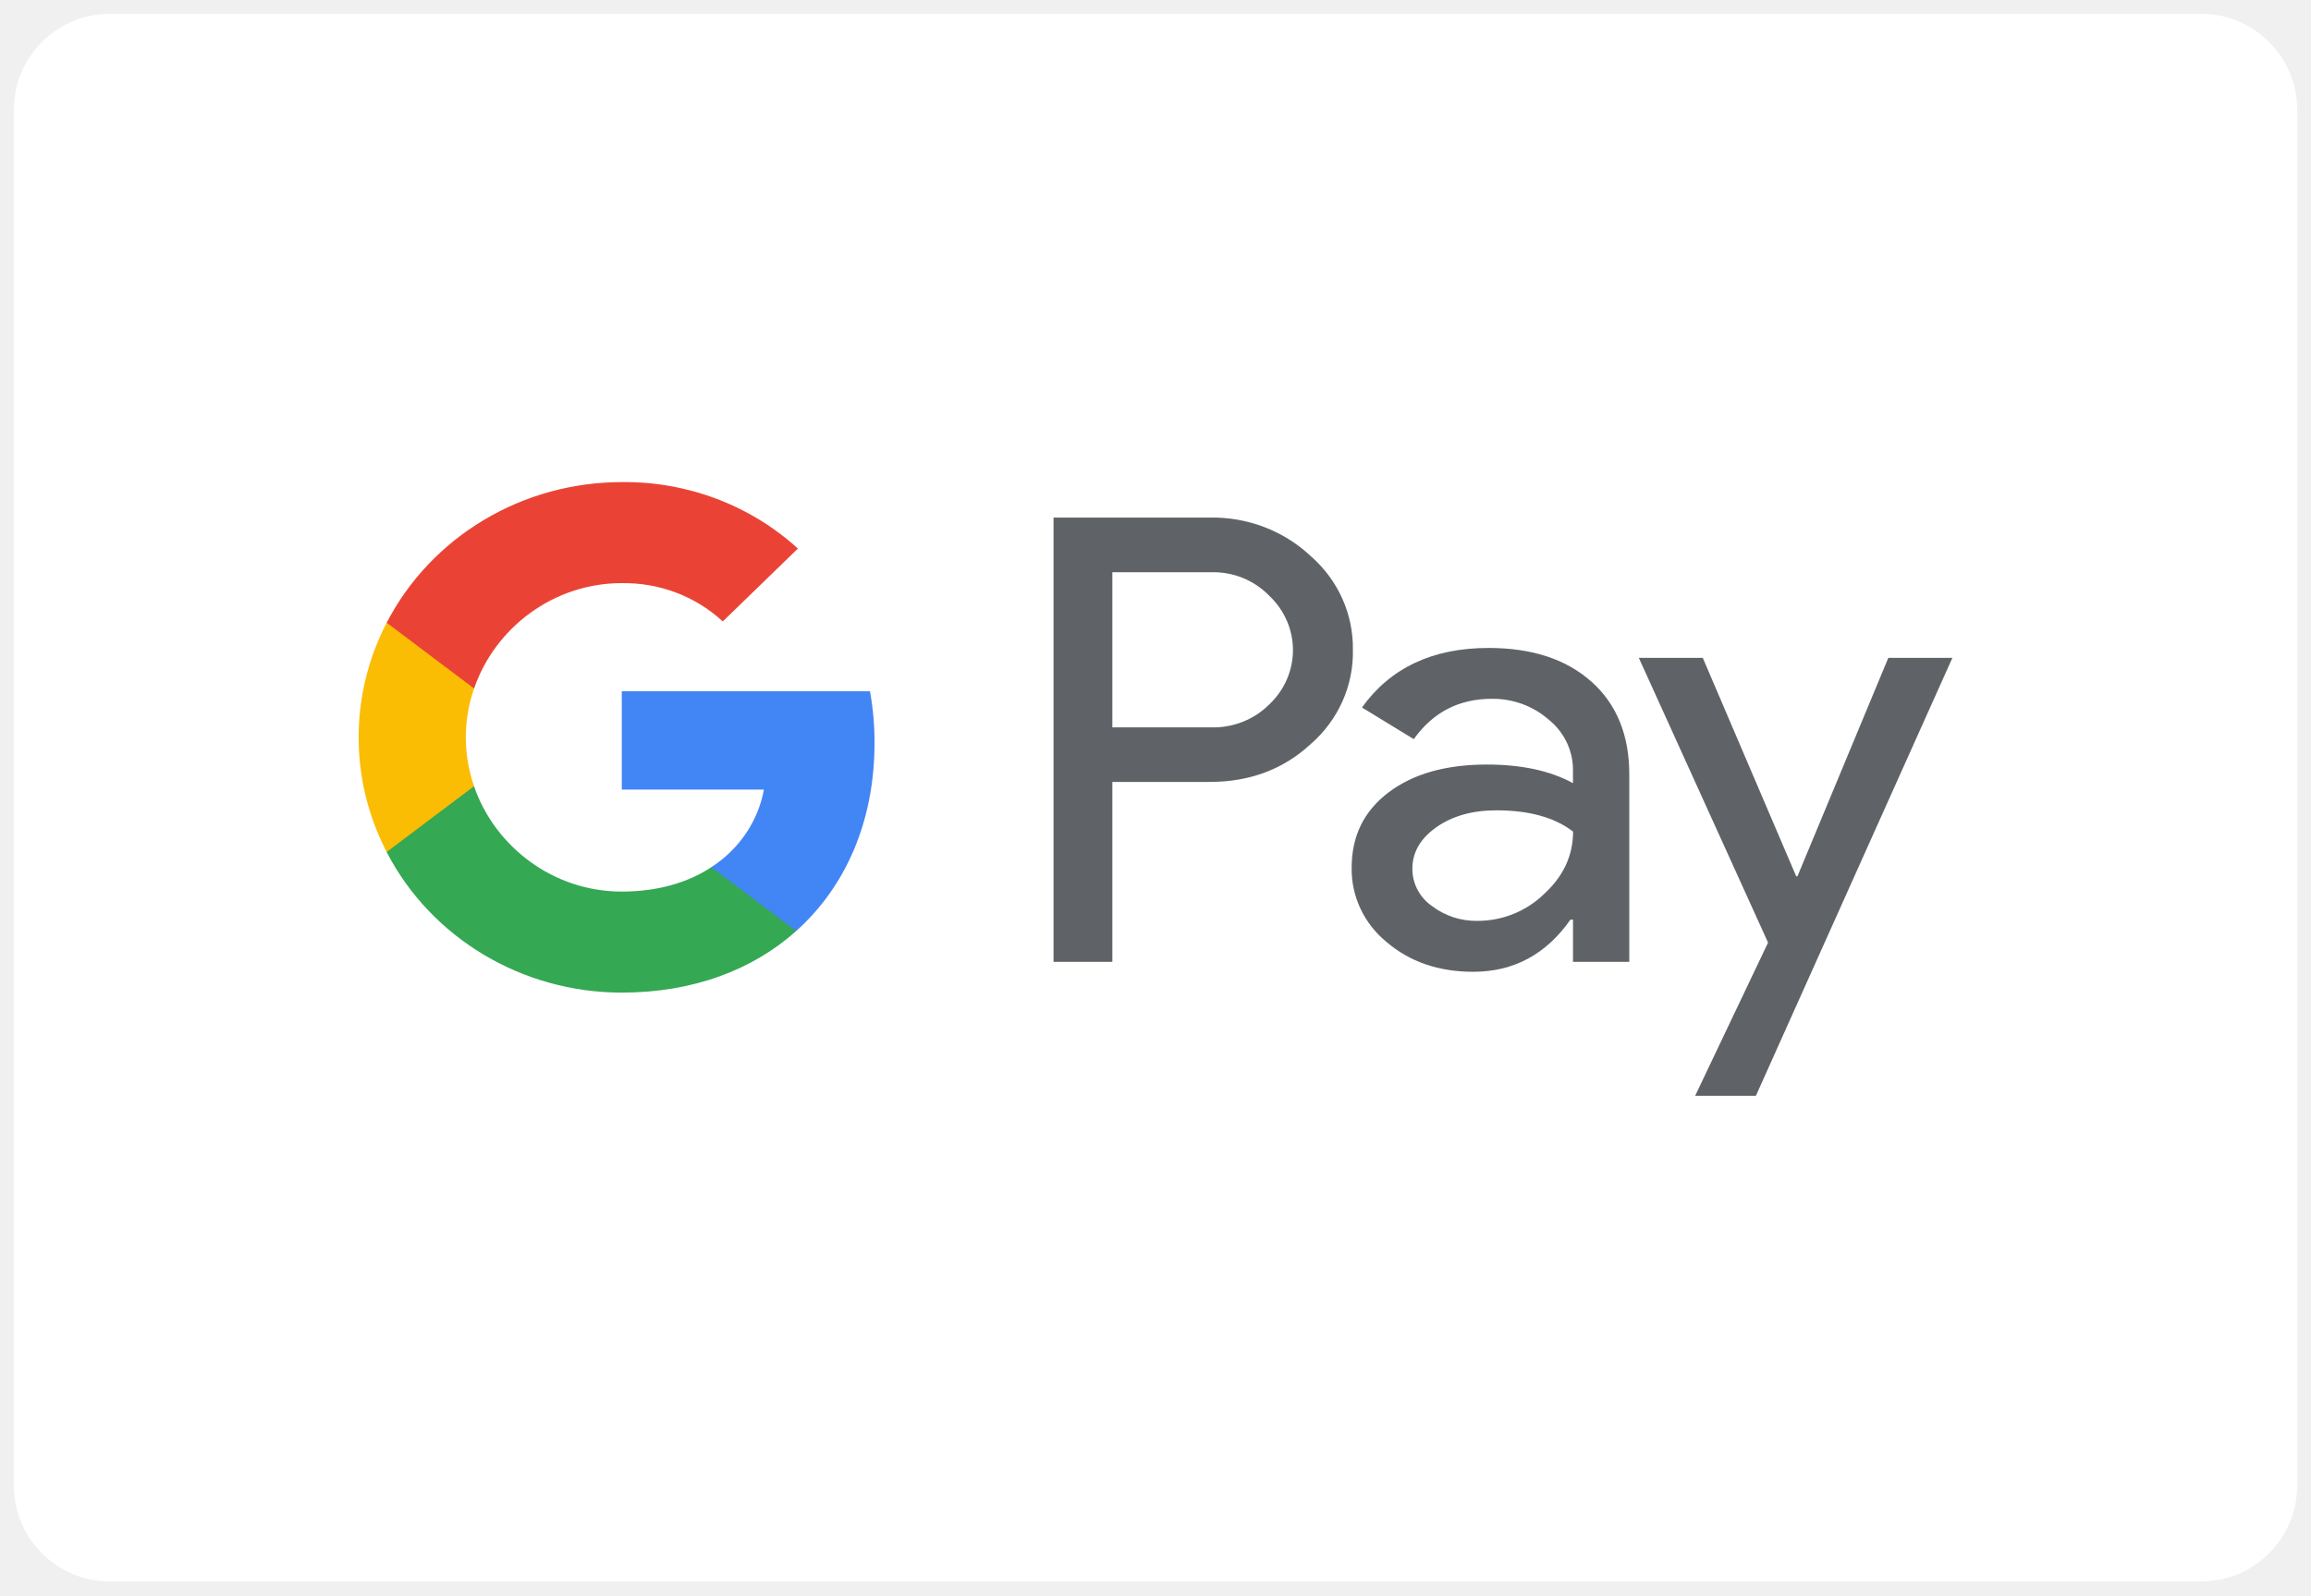
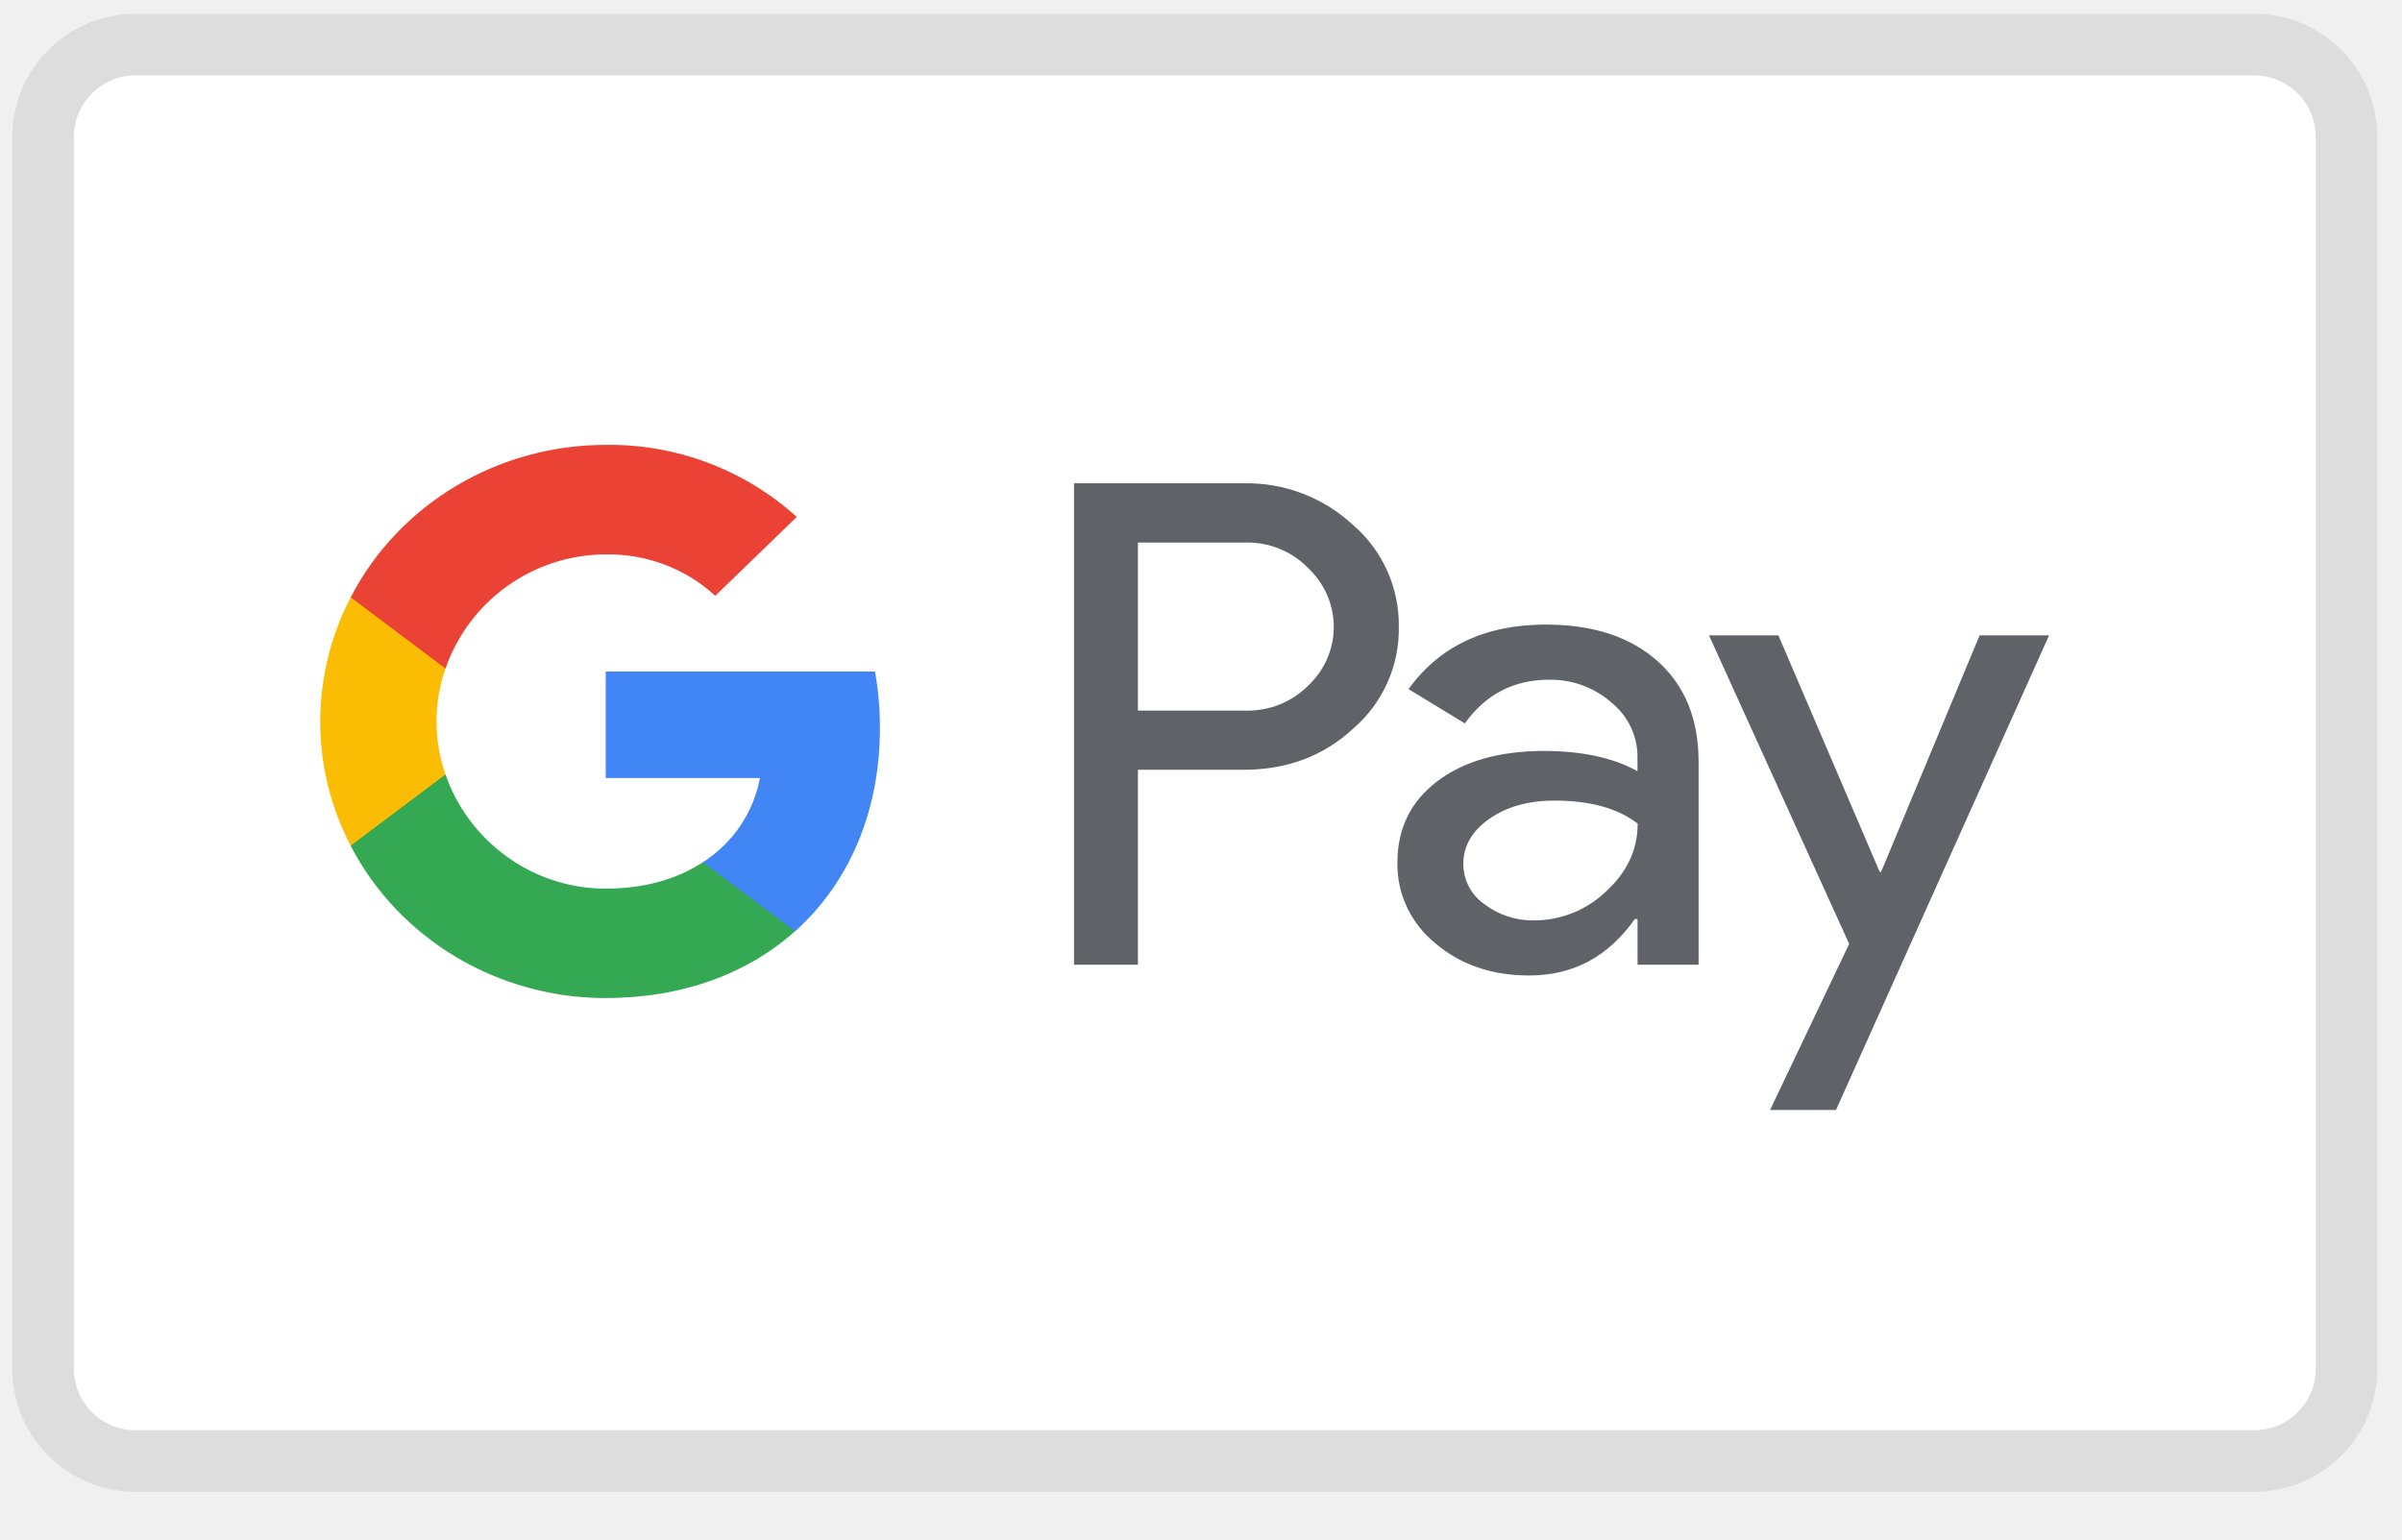
- <svg xmlns="http://www.w3.org/2000/svg" fill="none" height="58" viewBox="0 0 84 58" width="84">
-   <rect fill="#fff" height="57" rx="3.5" width="83" x=".5" y=".5" />
-   <g clip-rule="evenodd" fill-rule="evenodd">
-     <path d="m40.432 34.971v-6.541-.001h3.534c1.457.001 2.682-.458 3.674-1.375 1.003-.871 1.563-2.123 1.535-3.429.02-1.298-.54-2.541-1.535-3.409-.983-.923-2.306-1.426-3.674-1.398h-5.673v16.154zm0-8.526v-5.639-.001h3.587c.8-.022 1.57.29 2.117.857.55.518.86 1.23.86 1.974s-.31 1.456-.86 1.974c-.553.555-1.321.858-2.117.835z" fill="#5f6368" />
-     <path d="m57.849 24.788c-.915-.82-2.163-1.23-3.744-1.23-2.031 0-3.565.722-4.601 2.165l1.884 1.151c.696-.978 1.642-1.467 2.837-1.467.762-.009 1.499.261 2.065.756.564.452.888 1.127.884 1.837v.474c-.822-.451-1.868-.677-3.138-.677-1.488.002-2.678.34-3.569 1.016s-1.337 1.585-1.337 2.729c-.019 1.041.446 2.036 1.268 2.707.845.722 1.895 1.083 3.15 1.083 1.47 0 2.648-.632 3.534-1.895h.093v1.534h2.046v-6.812c.001-1.428-.456-2.552-1.371-3.372zm-5.802 8.153c-.448-.313-.712-.818-.71-1.353 0-.602.291-1.103.877-1.516.58-.406 1.305-.61 2.174-.61 1.193 0 2.123.258 2.79.773 0 .871-.354 1.631-1.063 2.277-.638.619-1.504.968-2.406.969-.602.011-1.189-.18-1.662-.541z" fill="#5f6368" />
-     <path d="m70.965 23.919-7.143 15.924h-2.208l2.651-5.572-4.697-10.352h2.325l3.395 7.94h.046l3.302-7.94z" fill="#5f6368" />
-     <path d="m31.788 27.02c.001-.632-.054-1.264-.165-1.887h-9.022v3.574h5.167c-.214 1.153-.904 2.172-1.911 2.82v2.32h3.084c1.806-1.615 2.846-4.003 2.846-6.827z" fill="#4285f4" />
-     <path d="m22.601 36.089c2.582 0 4.755-.822 6.34-2.24l-3.084-2.32c-.858.565-1.964.887-3.257.887-2.495 0-4.613-1.632-5.371-3.831h-3.177v2.391c1.624 3.135 4.931 5.113 8.547 5.113z" fill="#34a853" />
-     <path d="m17.231 28.585c-.4-1.152-.4-2.4 0-3.552v-2.391h-3.177c-1.358 2.622-1.358 5.712 0 8.334z" fill="#fbbc04" />
-     <path d="m22.601 21.202c1.364-.022 2.683.478 3.67 1.392l2.731-2.649c-1.731-1.578-4.025-2.444-6.4-2.417-3.616 0-6.924 1.978-8.547 5.113l3.177 2.391c.757-2.199 2.875-3.831 5.371-3.831z" fill="#ea4335" />
-   </g>
+ <svg xmlns="http://www.w3.org/2000/svg" width="39" height="25" fill="none">
+   <rect x=".7" y=".724" width="37.4" height="23" rx="1.5" fill="#fff" />
+   <rect x=".7" y=".724" width="37.4" height="23" rx="1.5" stroke="#DDD" />
+   <path fill-rule="evenodd" clip-rule="evenodd" d="M18.476 15.666V12.5h1.712c.706 0 1.3-.222 1.78-.666a2.135 2.135 0 0 0 .744-1.66 2.145 2.145 0 0 0-.744-1.65 2.53 2.53 0 0 0-1.78-.676h-2.75v7.818h1.038Zm0-4.127V8.81h1.738c.387-.011.76.14 1.025.414.267.251.417.596.417.956s-.15.704-.417.955c-.268.269-.64.415-1.025.404h-1.738ZM26.915 10.737c-.444-.396-1.049-.595-1.815-.595-.984 0-1.727.35-2.23 1.048l.914.557c.337-.473.795-.71 1.374-.71.37-.004.727.127 1 .366.274.22.431.546.429.89v.229c-.398-.219-.905-.328-1.52-.328-.722.001-1.298.165-1.73.492-.432.327-.648.767-.648 1.32-.01.505.216.986.614 1.31.41.35.919.524 1.527.524.713 0 1.283-.305 1.713-.916h.045v.742h.991v-3.297c0-.691-.221-1.235-.664-1.632Zm-2.812 3.946a.795.795 0 0 1-.344-.655c0-.291.141-.534.425-.733.281-.197.633-.295 1.053-.295.579 0 1.03.124 1.353.374 0 .422-.172.789-.515 1.102-.31.3-.729.469-1.166.47a1.292 1.292 0 0 1-.806-.263ZM33.27 10.317l-3.46 7.707h-1.07l1.284-2.697-2.276-5.01h1.127l1.645 3.842h.022l1.6-3.842h1.128Z" fill="#5F6368" />
+   <path fill-rule="evenodd" clip-rule="evenodd" d="M14.287 11.818a5.19 5.19 0 0 0-.08-.914H9.835v1.73h2.504A2.076 2.076 0 0 1 11.413 14v1.123h1.495c.875-.782 1.379-1.938 1.379-3.304Z" fill="#4285F4" />
+   <path fill-rule="evenodd" clip-rule="evenodd" d="M9.835 16.206c1.251 0 2.304-.398 3.073-1.084L11.413 14c-.416.274-.951.43-1.578.43-1.209 0-2.235-.79-2.602-1.854h-1.54v1.157c.787 1.517 2.39 2.474 4.142 2.474Z" fill="#34A853" />
+   <path fill-rule="evenodd" clip-rule="evenodd" d="M7.233 12.575a2.612 2.612 0 0 1 0-1.72V9.7h-1.54a4.367 4.367 0 0 0 0 4.033l1.54-1.157Z" fill="#FBBC04" />
+   <path fill-rule="evenodd" clip-rule="evenodd" d="M9.835 9.002c.661-.01 1.3.231 1.778.673l1.324-1.281a4.534 4.534 0 0 0-3.102-1.17c-1.752 0-3.355.957-4.141 2.475l1.539 1.157a2.764 2.764 0 0 1 2.602-1.854Z" fill="#EA4335" />
</svg>
